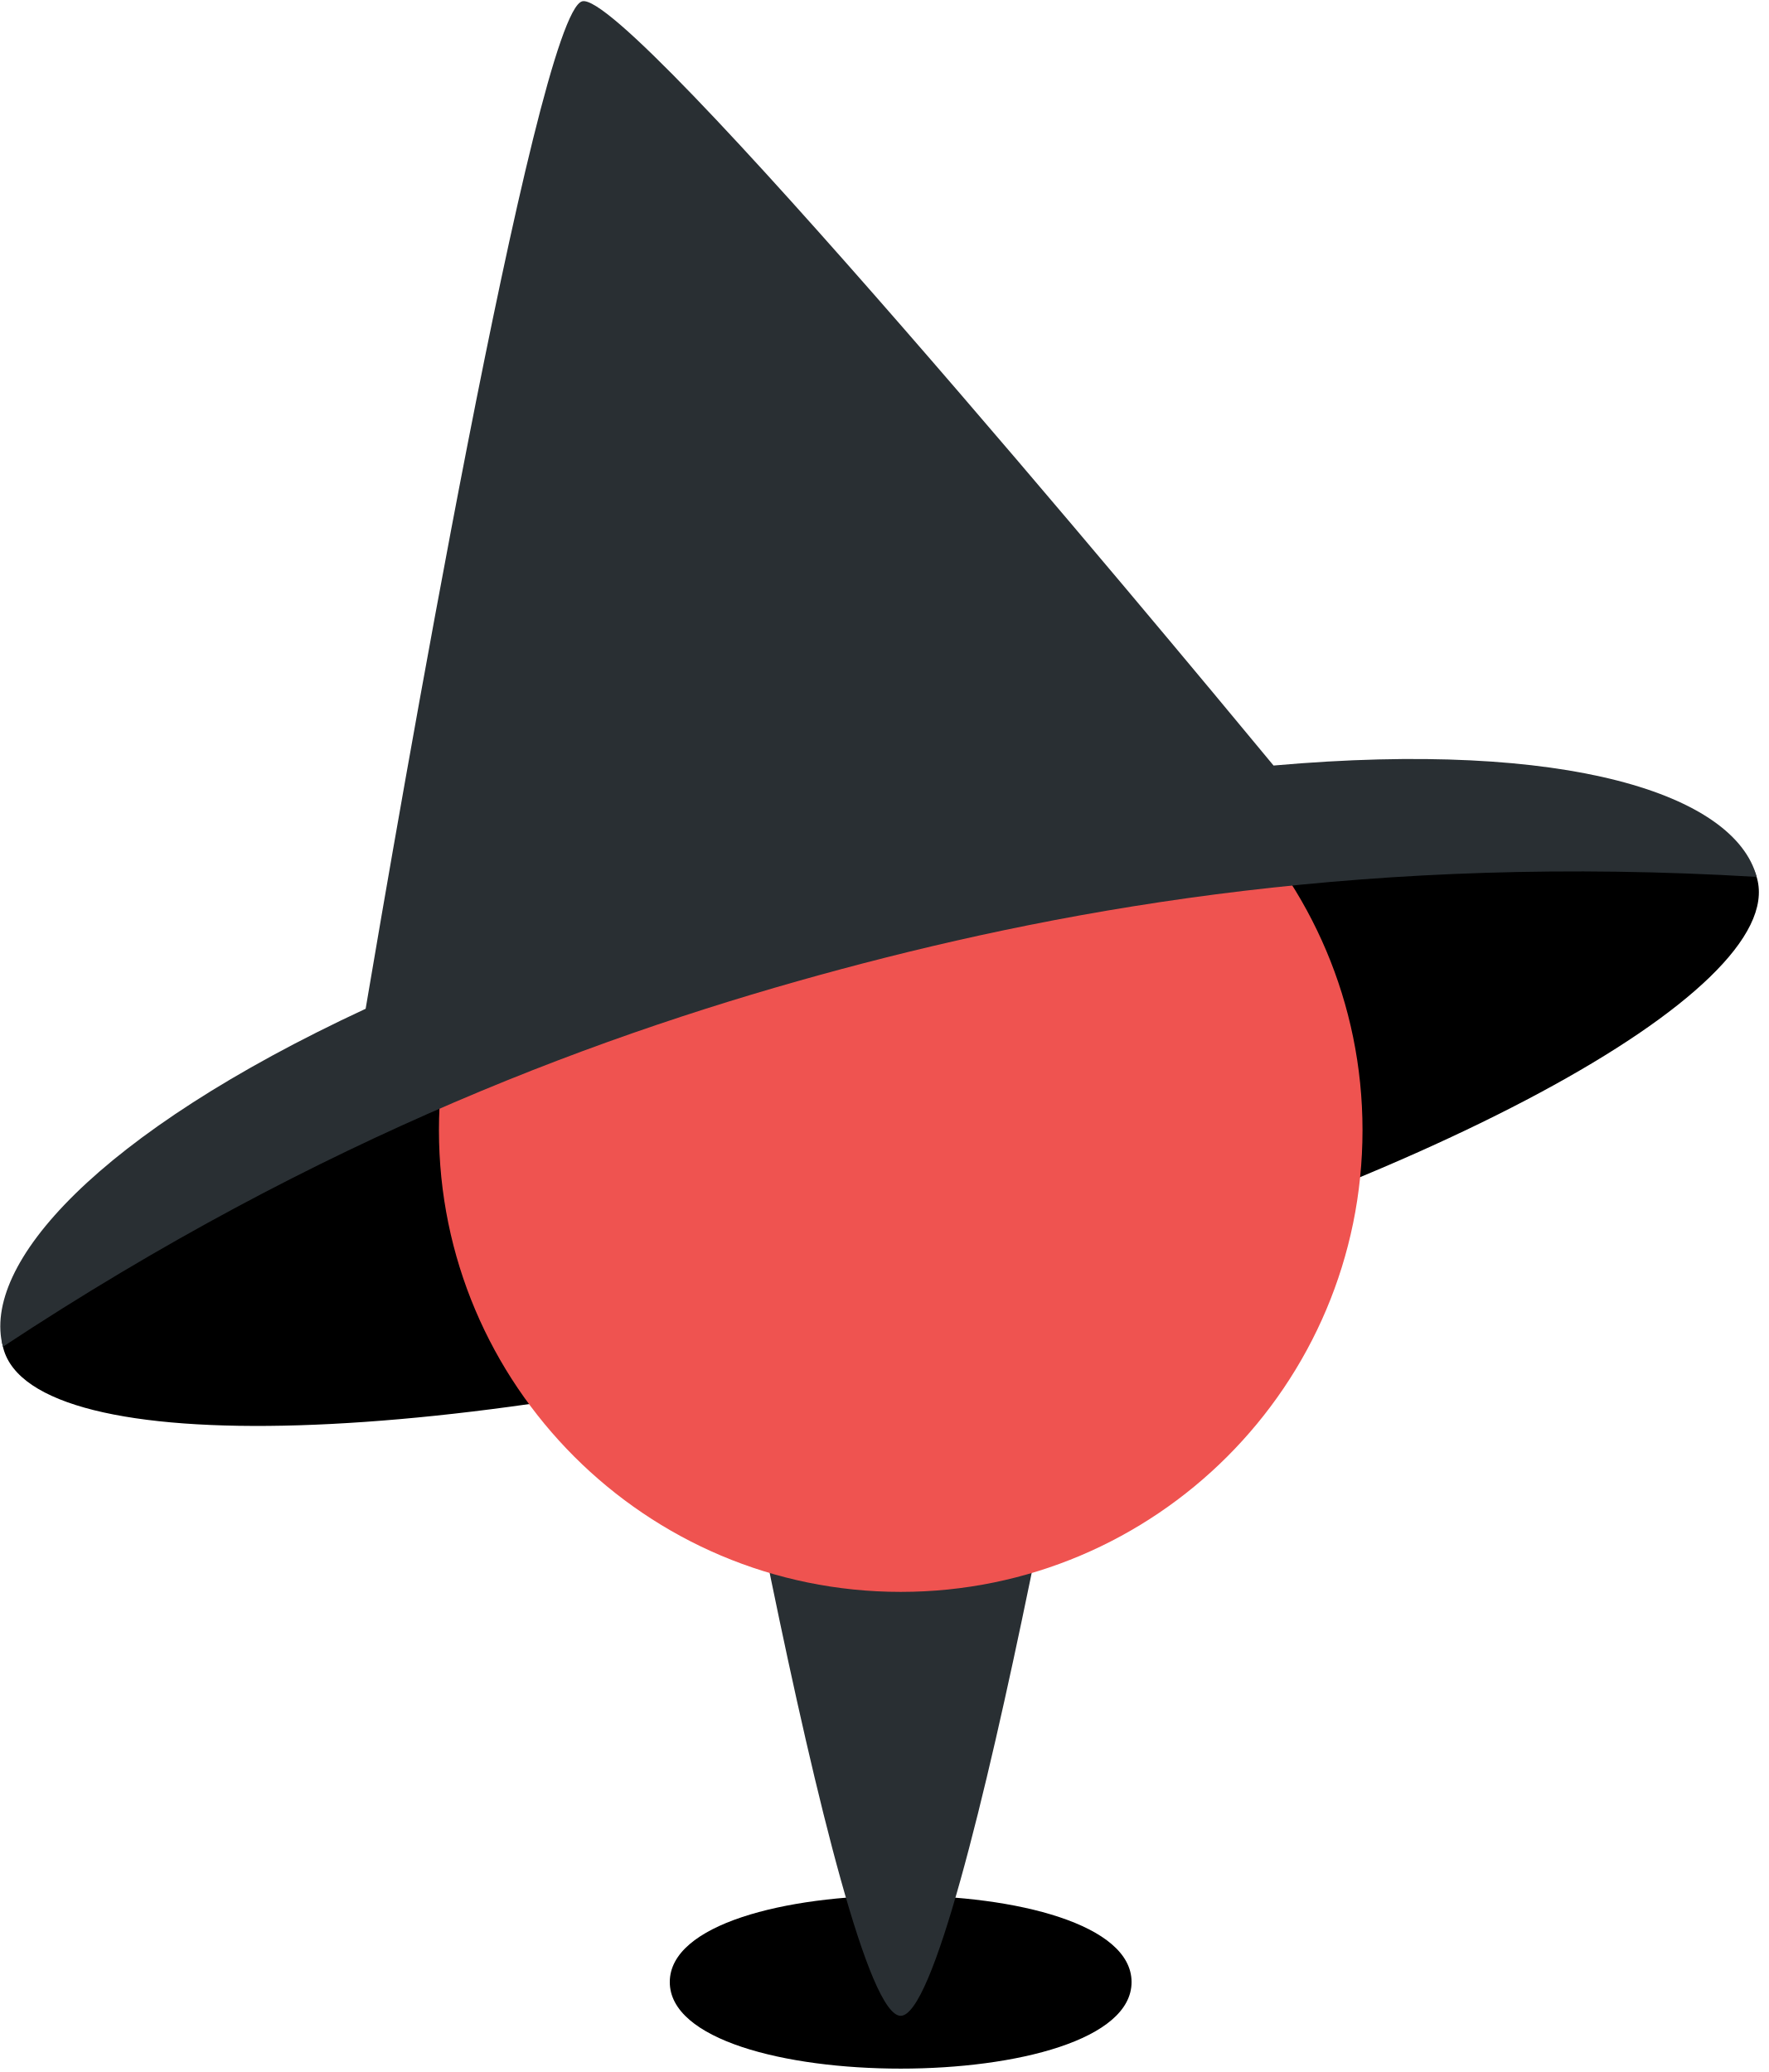
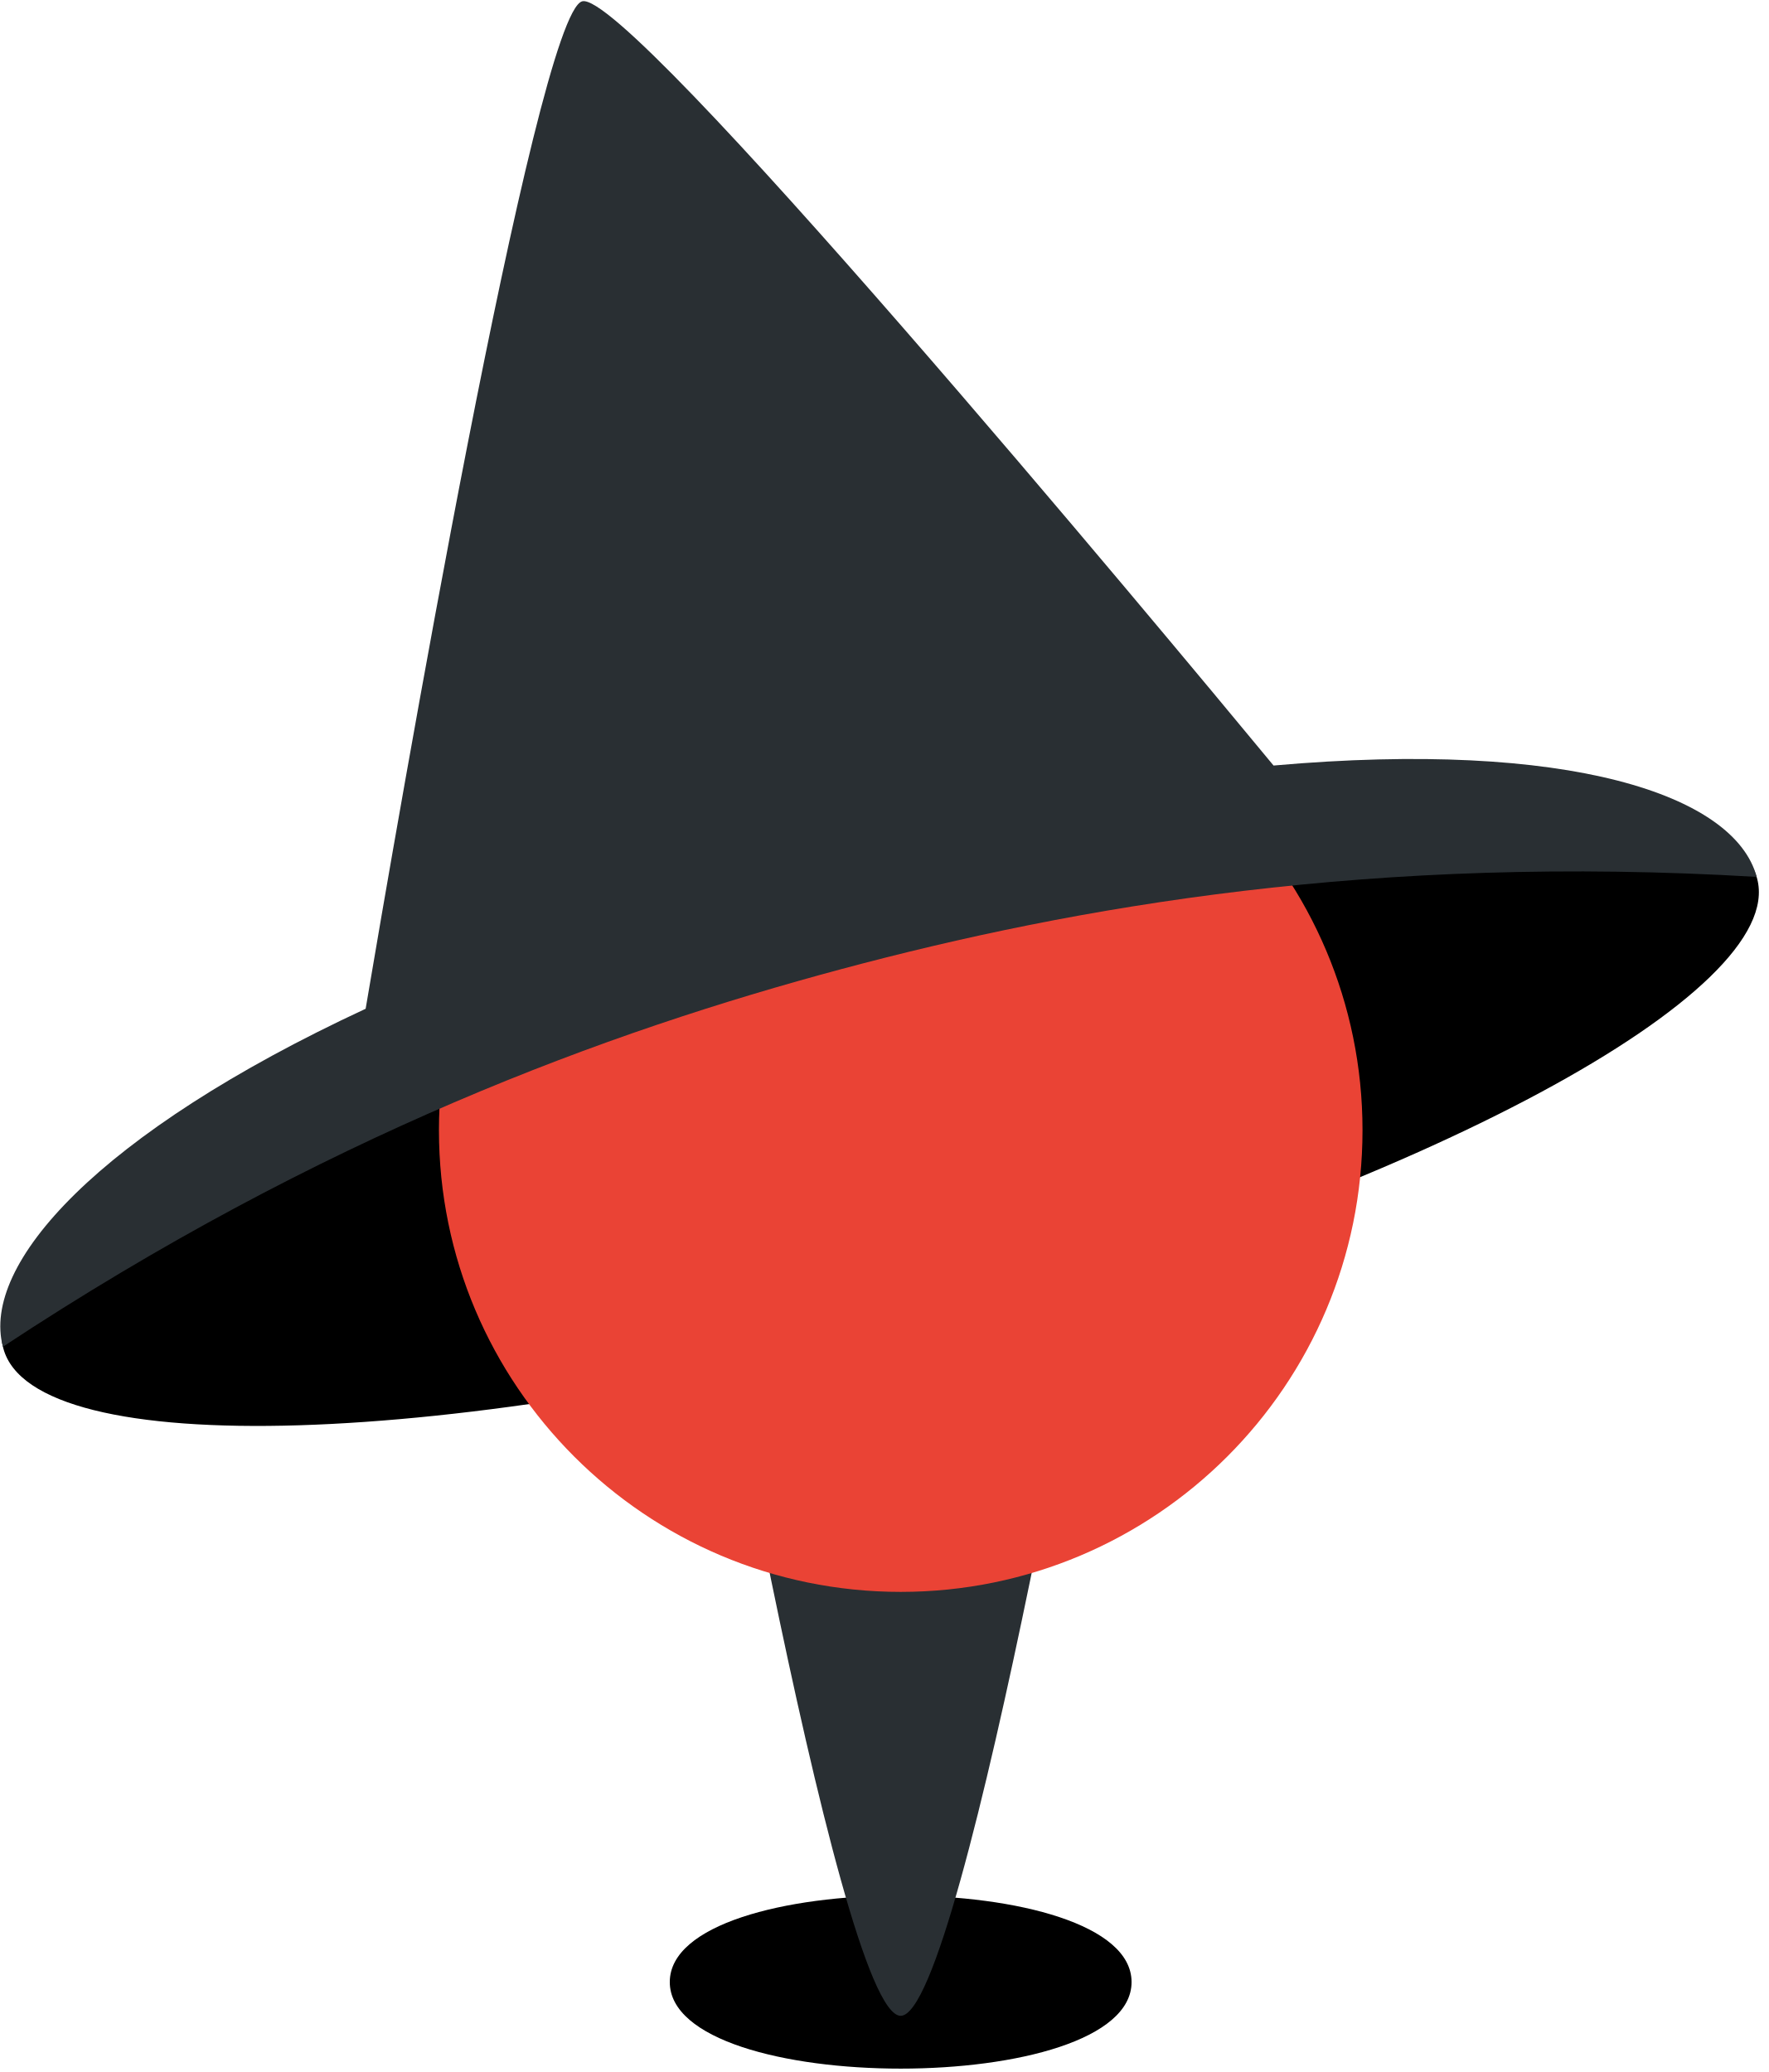
<svg xmlns="http://www.w3.org/2000/svg" width="100%" height="100%" viewBox="0 0 157 184" version="1.1" xml:space="preserve" style="fill-rule:evenodd;clip-rule:evenodd;stroke-linejoin:round;stroke-miterlimit:2;">
  <g transform="matrix(1,0,0,1,-20300,-9901)">
    <g transform="matrix(1.30552,0,0,1.07514,20166.5,-141.76)">
      <g id="icon-wizmap" transform="matrix(1,0,0,1,-3205.6,106.033)">
        <g transform="matrix(1.42038,6.43683,-5.30094,1.72474,3424.17,9215.3)">
          <path d="M13.503,3.017C14.962,3.017 16.147,8.052 16.147,14.267C16.147,20.482 14.962,25.517 13.503,25.517C12.038,25.517 10.853,20.482 10.853,14.267C10.853,8.052 12.038,3.017 13.503,3.017" style="fill-rule:nonzero;" />
        </g>
        <g transform="matrix(5.23418,0,0,-6.35577,3298.45,9563.02)">
          <path d="M16.5,25.875C16.5,24.375 10.5,24.375 10.5,25.875C10.5,27.375 16.5,27.375 16.5,25.875" style="fill-rule:nonzero;" />
        </g>
        <g transform="matrix(5.23418,2.94039e-16,-2.42151e-16,-3.95475,3298.45,9433.16)">
          <path d="M10.754,26.25C10.754,26.25 12.672,8.043 13.5,8.043C14.328,8.043 16.246,26.25 16.246,26.25L10.754,26.25Z" style="fill:rgb(41,47,51);fill-rule:nonzero;" />
        </g>
        <g transform="matrix(0,6.35577,-5.23418,0,3400.52,9242.4)">
-           <path d="M13.5,0C16.812,0 19.5,2.688 19.5,6C19.5,9.312 16.812,12 13.5,12C10.188,12 7.5,9.312 7.5,6C7.5,2.688 10.188,0 13.5,0" style="fill:rgb(239,83,80);fill-rule:nonzero;" />
+           <path d="M13.5,0C16.812,0 19.5,2.688 19.5,6C19.5,9.312 16.812,12 13.5,12C10.188,12 7.5,9.312 7.5,6C7.5,2.688 10.188,0 13.5,0" style="fill:rgb(234,67,53);fill-rule:nonzero;" />
        </g>
        <g transform="matrix(5.30094,-1.72474,-1.42038,-6.43683,3296.13,9349.97)">
          <path d="M19.324,2.883C18.402,4.898 14.094,14.25 13.5,14.25C12.906,14.25 8.598,4.898 7.676,2.883C4.062,2.25 2.25,1.055 2.25,0C6.75,1.5 10.5,1.832 13.5,1.832C16.5,1.832 20.25,1.5 24.75,0C24.75,1.055 22.938,2.25 19.324,2.883Z" style="fill:rgb(41,47,51);fill-rule:nonzero;" />
        </g>
      </g>
    </g>
  </g>
</svg>
